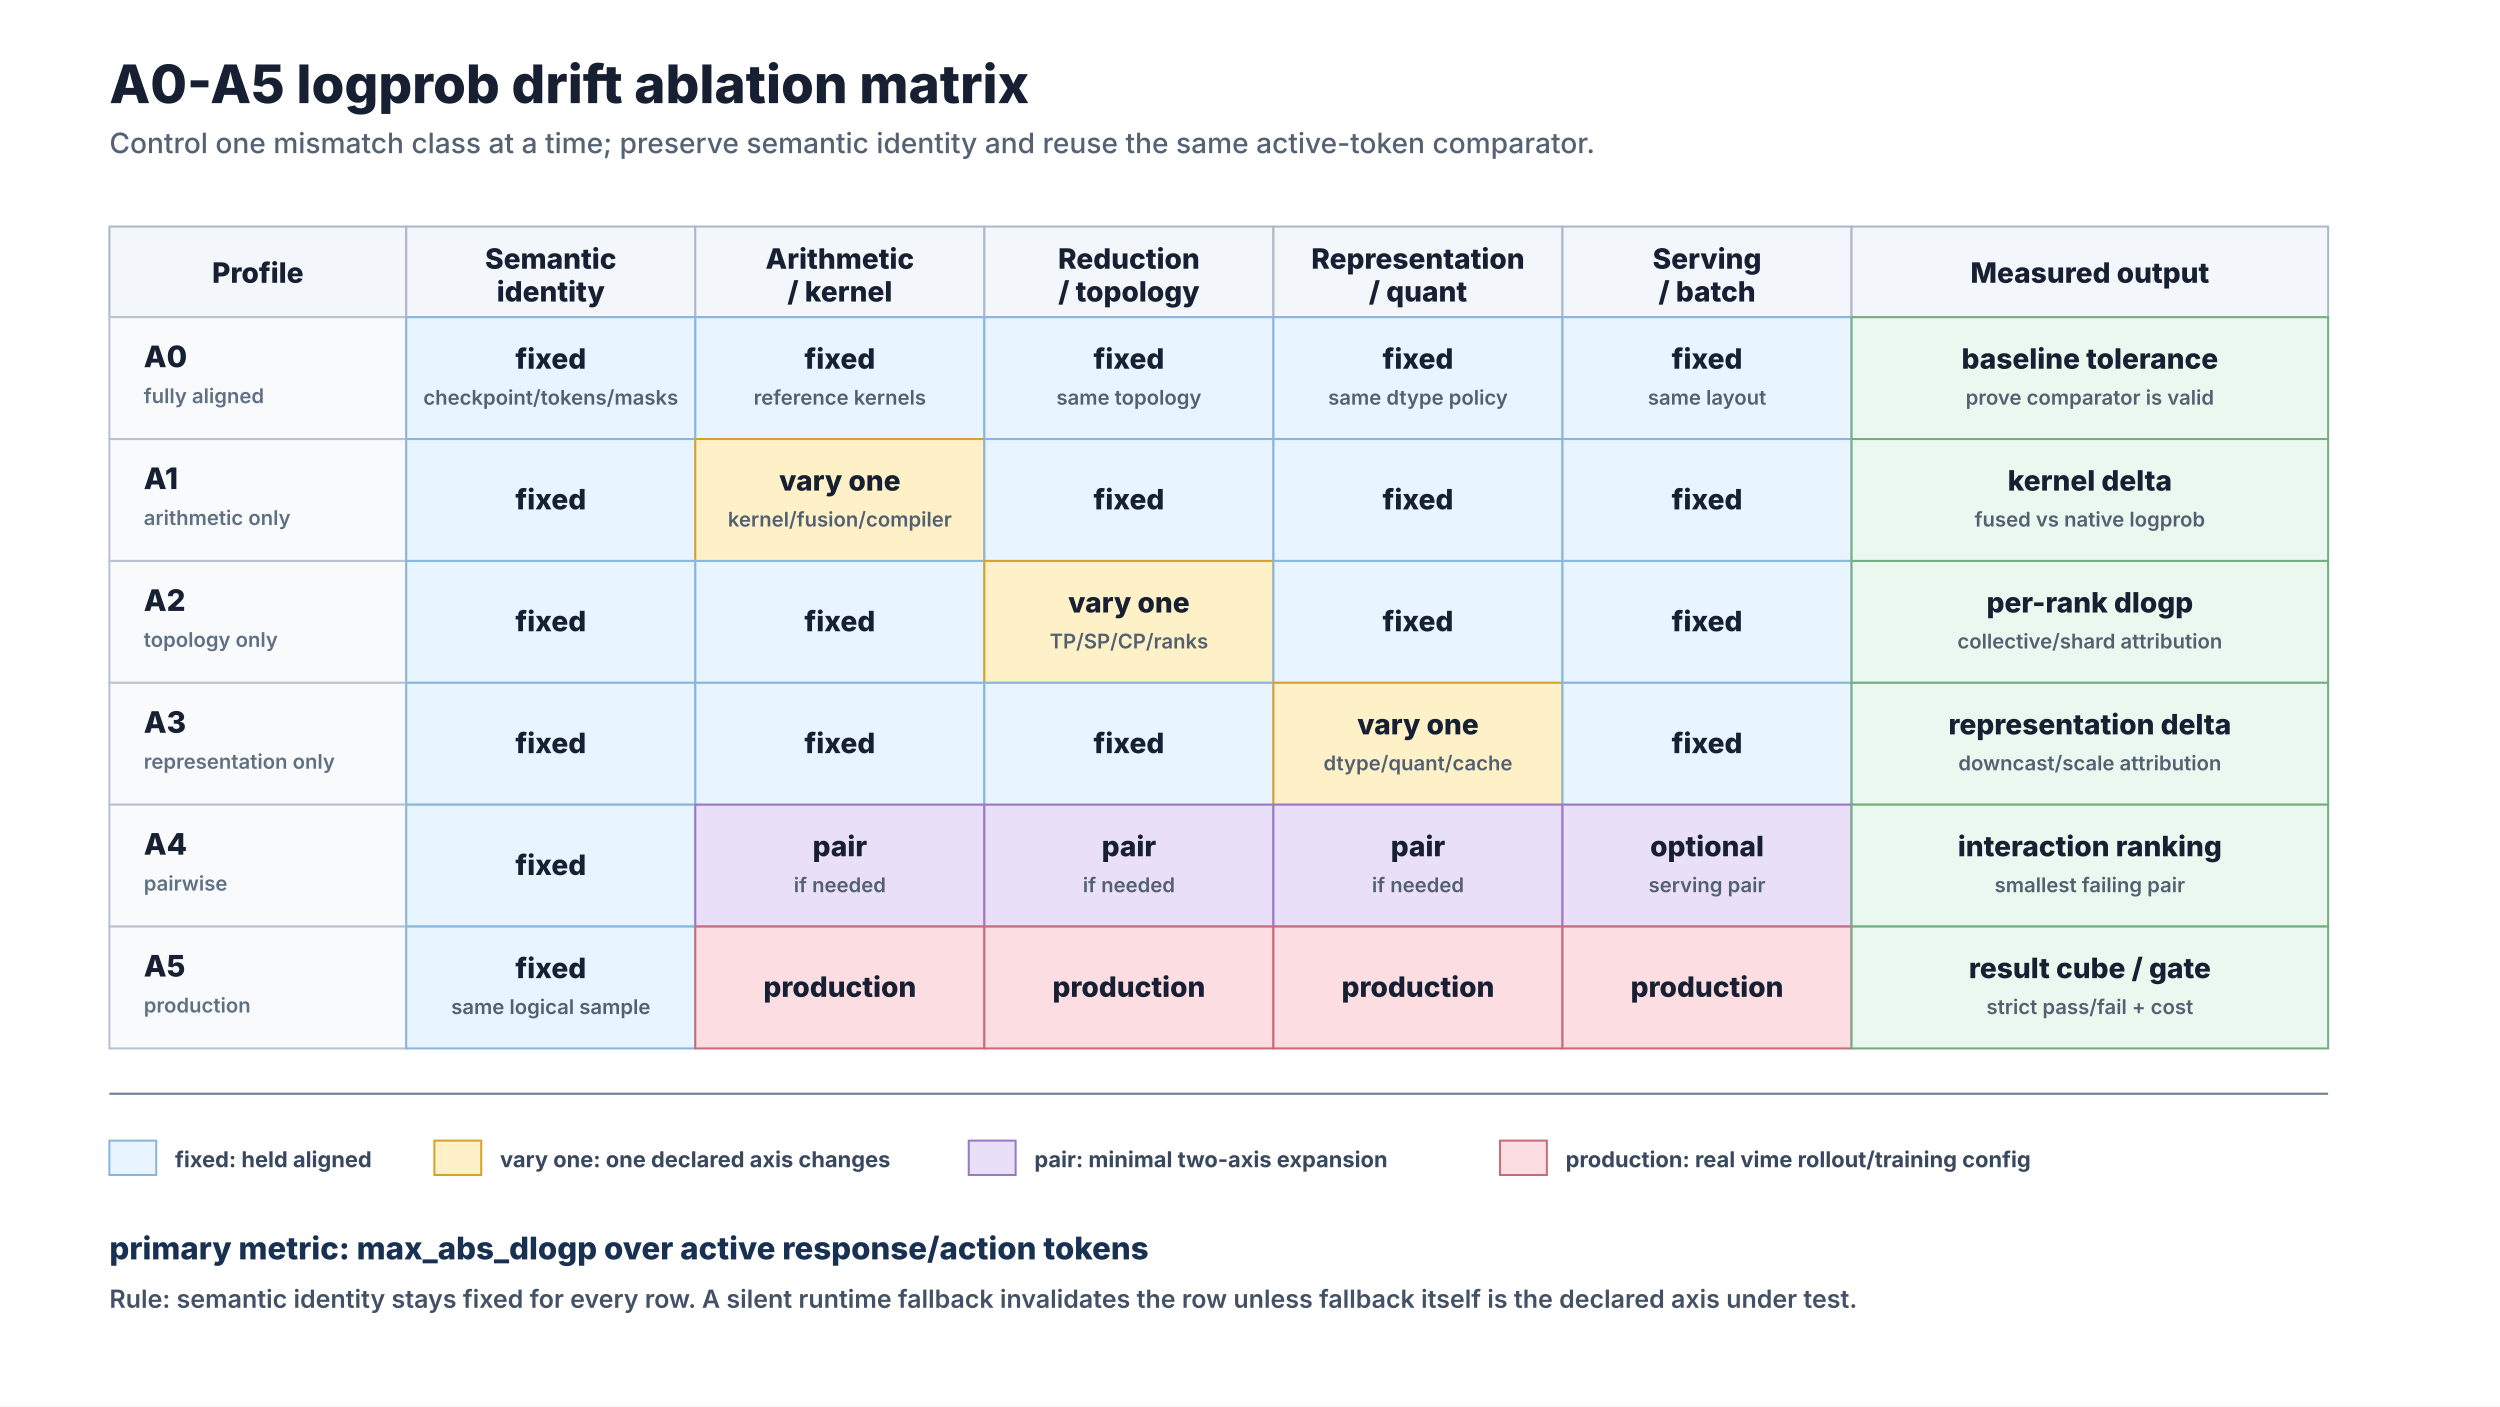
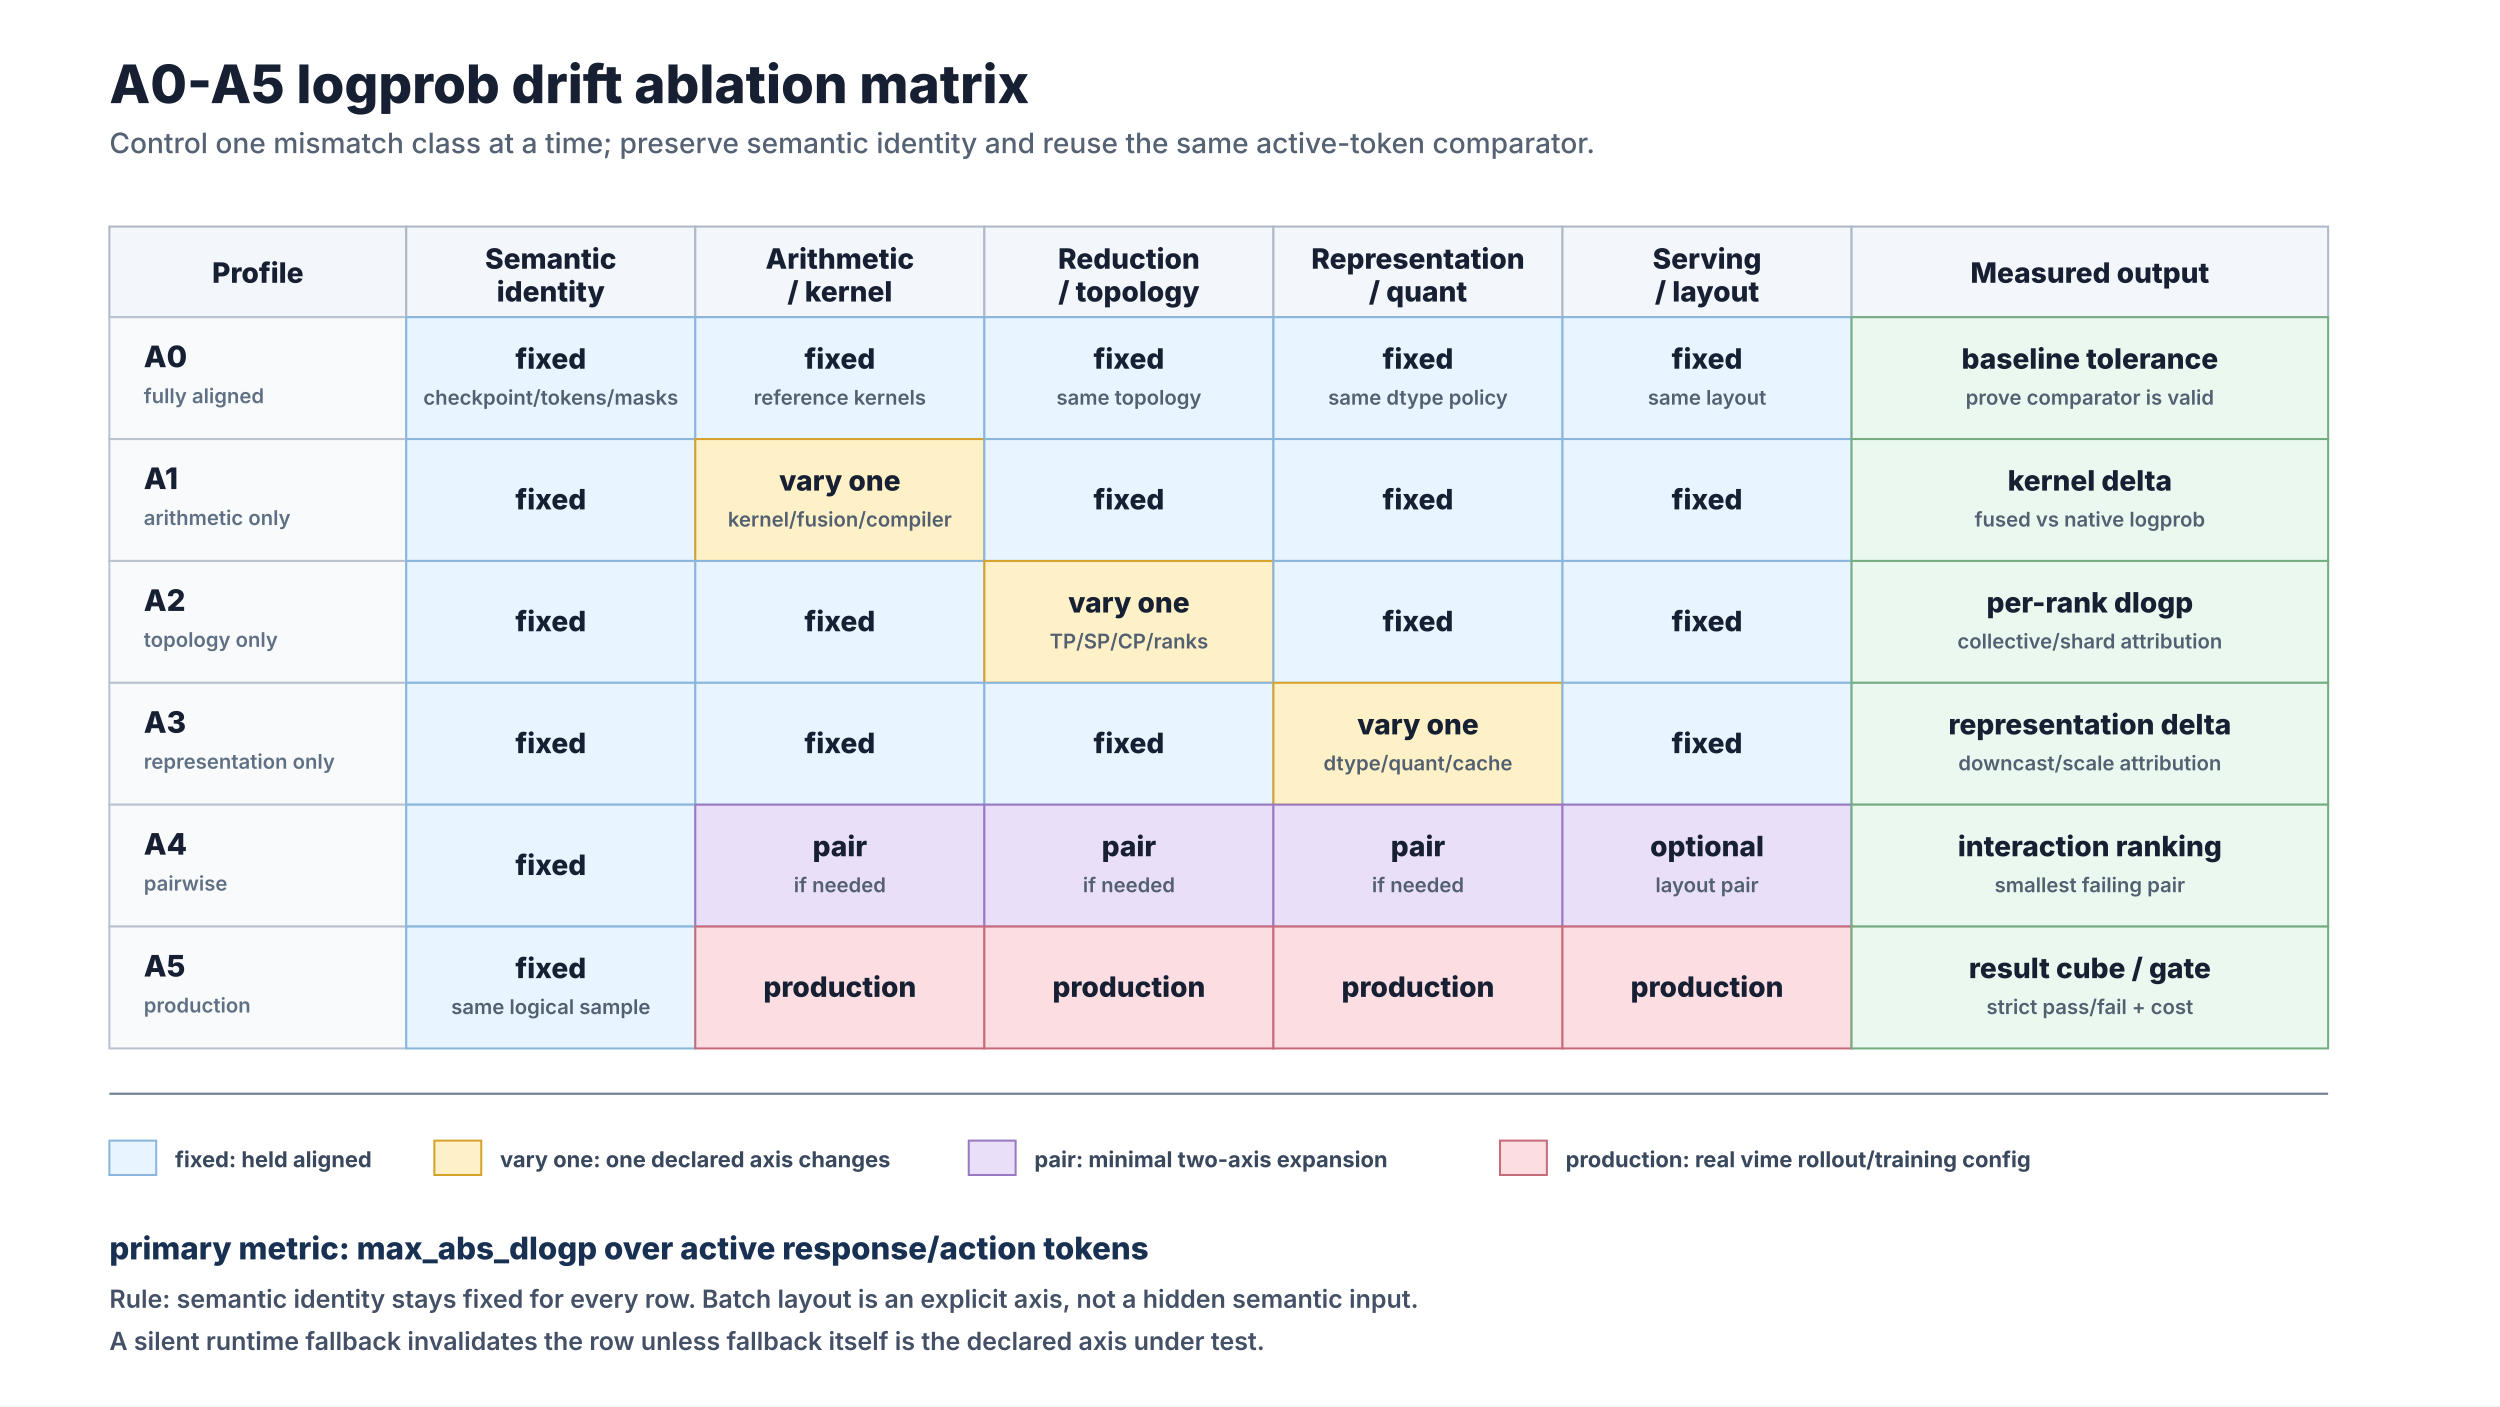
<svg xmlns="http://www.w3.org/2000/svg" width="1600" height="900" viewBox="0 0 1600 900" role="img" aria-labelledby="title desc">
  <defs>
    <style>
      text { font-family: Inter, "Segoe UI", Arial, sans-serif; fill: #172033; }
      .bg { fill: #ffffff; }
      .title { font-size: 34px; font-weight: 800; }
      .subtitle { font-size: 18px; font-weight: 500; fill: #556273; }
      .header { fill: #f3f6fa; stroke: #aeb8c6; stroke-width: 1.3; }
      .rowhead { fill: #f8fafc; stroke: #b9c3d0; stroke-width: 1.3; }
      .fixed { fill: #e8f4ff; stroke: #89b6dc; stroke-width: 1.3; }
      .vary { fill: #fff1c7; stroke: #d7a22c; stroke-width: 1.3; }
      .pair { fill: #eadff8; stroke: #9a79c3; stroke-width: 1.3; }
      .prod { fill: #fbdde2; stroke: #c66b7a; stroke-width: 1.3; }
      .metric { fill: #eaf8ef; stroke: #74ad82; stroke-width: 1.3; }
      .celltext { font-size: 18px; font-weight: 800; }
      .subtext { font-size: 13px; font-weight: 600; fill: #526071; }
      .rowtitle { font-size: 19px; font-weight: 800; }
      .rowsub { font-size: 13px; font-weight: 600; fill: #607084; }
      .note { font-size: 16px; font-weight: 600; fill: #435066; }
      .formula { font-size: 20px; font-weight: 800; fill: #183153; }
      .legendtext { font-size: 14px; font-weight: 700; fill: #39485d; }
      .axis { stroke: #738196; stroke-width: 1.4; }
    </style>
  </defs>
  <rect class="bg" x="0" y="0" width="1600" height="900" />
  <text class="title" x="70" y="66">A0-A5 logprob drift ablation matrix</text>
  <text class="subtitle" x="70" y="98">Control one mismatch class at a time; preserve semantic identity and reuse the same active-token comparator.</text>
  <rect class="header" x="70" y="145" width="190" height="58" />
  <text class="celltext" x="165" y="181" text-anchor="middle">Profile</text>
  <rect class="header" x="260" y="145" width="185" height="58" />
  <text class="celltext" x="352.5" y="172" text-anchor="middle">Semantic</text>
  <text class="celltext" x="352.5" y="193" text-anchor="middle">identity</text>
  <rect class="header" x="445" y="145" width="185" height="58" />
  <text class="celltext" x="537.5" y="172" text-anchor="middle">Arithmetic</text>
  <text class="celltext" x="537.5" y="193" text-anchor="middle">/ kernel</text>
  <rect class="header" x="630" y="145" width="185" height="58" />
  <text class="celltext" x="722.5" y="172" text-anchor="middle">Reduction</text>
  <text class="celltext" x="722.5" y="193" text-anchor="middle">/ topology</text>
  <rect class="header" x="815" y="145" width="185" height="58" />
  <text class="celltext" x="907.5" y="172" text-anchor="middle">Representation</text>
  <text class="celltext" x="907.5" y="193" text-anchor="middle">/ quant</text>
  <rect class="header" x="1000" y="145" width="185" height="58" />
  <text class="celltext" x="1092.5" y="172" text-anchor="middle">Serving</text>
-   <text class="celltext" x="1092.5" y="193" text-anchor="middle">/ batch</text>
+   <text class="celltext" x="1092.5" y="193" text-anchor="middle">/ layout</text>
  <rect class="header" x="1185" y="145" width="305" height="58" />
  <text class="celltext" x="1337.5" y="181" text-anchor="middle">Measured output</text>
  <rect class="rowhead" x="70" y="203" width="190" height="78" />
  <text class="rowtitle" x="92" y="235">A0</text>
  <text class="rowsub" x="92" y="258">fully aligned</text>
  <rect class="fixed" x="260" y="203" width="185" height="78" />
  <text class="celltext" x="352.5" y="236" text-anchor="middle">fixed</text>
  <text class="subtext" x="352.5" y="259" text-anchor="middle">checkpoint/tokens/masks</text>
  <rect class="fixed" x="445" y="203" width="185" height="78" />
  <text class="celltext" x="537.5" y="236" text-anchor="middle">fixed</text>
  <text class="subtext" x="537.5" y="259" text-anchor="middle">reference kernels</text>
  <rect class="fixed" x="630" y="203" width="185" height="78" />
  <text class="celltext" x="722.5" y="236" text-anchor="middle">fixed</text>
  <text class="subtext" x="722.5" y="259" text-anchor="middle">same topology</text>
  <rect class="fixed" x="815" y="203" width="185" height="78" />
  <text class="celltext" x="907.5" y="236" text-anchor="middle">fixed</text>
  <text class="subtext" x="907.5" y="259" text-anchor="middle">same dtype policy</text>
  <rect class="fixed" x="1000" y="203" width="185" height="78" />
  <text class="celltext" x="1092.5" y="236" text-anchor="middle">fixed</text>
  <text class="subtext" x="1092.5" y="259" text-anchor="middle">same layout</text>
  <rect class="metric" x="1185" y="203" width="305" height="78" />
  <text class="celltext" x="1337.5" y="236" text-anchor="middle">baseline tolerance</text>
  <text class="subtext" x="1337.5" y="259" text-anchor="middle">prove comparator is valid</text>
  <rect class="rowhead" x="70" y="281" width="190" height="78" />
  <text class="rowtitle" x="92" y="313">A1</text>
  <text class="rowsub" x="92" y="336">arithmetic only</text>
  <rect class="fixed" x="260" y="281" width="185" height="78" />
  <text class="celltext" x="352.5" y="326" text-anchor="middle">fixed</text>
  <rect class="vary" x="445" y="281" width="185" height="78" />
  <text class="celltext" x="537.5" y="314" text-anchor="middle">vary one</text>
  <text class="subtext" x="537.5" y="337" text-anchor="middle">kernel/fusion/compiler</text>
  <rect class="fixed" x="630" y="281" width="185" height="78" />
  <text class="celltext" x="722.5" y="326" text-anchor="middle">fixed</text>
  <rect class="fixed" x="815" y="281" width="185" height="78" />
  <text class="celltext" x="907.5" y="326" text-anchor="middle">fixed</text>
  <rect class="fixed" x="1000" y="281" width="185" height="78" />
  <text class="celltext" x="1092.5" y="326" text-anchor="middle">fixed</text>
  <rect class="metric" x="1185" y="281" width="305" height="78" />
  <text class="celltext" x="1337.5" y="314" text-anchor="middle">kernel delta</text>
  <text class="subtext" x="1337.5" y="337" text-anchor="middle">fused vs native logprob</text>
  <rect class="rowhead" x="70" y="359" width="190" height="78" />
  <text class="rowtitle" x="92" y="391">A2</text>
  <text class="rowsub" x="92" y="414">topology only</text>
  <rect class="fixed" x="260" y="359" width="185" height="78" />
  <text class="celltext" x="352.5" y="404" text-anchor="middle">fixed</text>
  <rect class="fixed" x="445" y="359" width="185" height="78" />
  <text class="celltext" x="537.5" y="404" text-anchor="middle">fixed</text>
  <rect class="vary" x="630" y="359" width="185" height="78" />
  <text class="celltext" x="722.5" y="392" text-anchor="middle">vary one</text>
  <text class="subtext" x="722.5" y="415" text-anchor="middle">TP/SP/CP/ranks</text>
  <rect class="fixed" x="815" y="359" width="185" height="78" />
  <text class="celltext" x="907.5" y="404" text-anchor="middle">fixed</text>
  <rect class="fixed" x="1000" y="359" width="185" height="78" />
  <text class="celltext" x="1092.5" y="404" text-anchor="middle">fixed</text>
  <rect class="metric" x="1185" y="359" width="305" height="78" />
  <text class="celltext" x="1337.5" y="392" text-anchor="middle">per-rank dlogp</text>
  <text class="subtext" x="1337.5" y="415" text-anchor="middle">collective/shard attribution</text>
  <rect class="rowhead" x="70" y="437" width="190" height="78" />
  <text class="rowtitle" x="92" y="469">A3</text>
  <text class="rowsub" x="92" y="492">representation only</text>
  <rect class="fixed" x="260" y="437" width="185" height="78" />
  <text class="celltext" x="352.5" y="482" text-anchor="middle">fixed</text>
  <rect class="fixed" x="445" y="437" width="185" height="78" />
  <text class="celltext" x="537.5" y="482" text-anchor="middle">fixed</text>
  <rect class="fixed" x="630" y="437" width="185" height="78" />
  <text class="celltext" x="722.5" y="482" text-anchor="middle">fixed</text>
  <rect class="vary" x="815" y="437" width="185" height="78" />
  <text class="celltext" x="907.5" y="470" text-anchor="middle">vary one</text>
  <text class="subtext" x="907.5" y="493" text-anchor="middle">dtype/quant/cache</text>
  <rect class="fixed" x="1000" y="437" width="185" height="78" />
  <text class="celltext" x="1092.5" y="482" text-anchor="middle">fixed</text>
  <rect class="metric" x="1185" y="437" width="305" height="78" />
  <text class="celltext" x="1337.5" y="470" text-anchor="middle">representation delta</text>
  <text class="subtext" x="1337.5" y="493" text-anchor="middle">downcast/scale attribution</text>
  <rect class="rowhead" x="70" y="515" width="190" height="78" />
  <text class="rowtitle" x="92" y="547">A4</text>
  <text class="rowsub" x="92" y="570">pairwise</text>
  <rect class="fixed" x="260" y="515" width="185" height="78" />
  <text class="celltext" x="352.5" y="560" text-anchor="middle">fixed</text>
  <rect class="pair" x="445" y="515" width="185" height="78" />
  <text class="celltext" x="537.5" y="548" text-anchor="middle">pair</text>
  <text class="subtext" x="537.5" y="571" text-anchor="middle">if needed</text>
  <rect class="pair" x="630" y="515" width="185" height="78" />
  <text class="celltext" x="722.5" y="548" text-anchor="middle">pair</text>
  <text class="subtext" x="722.5" y="571" text-anchor="middle">if needed</text>
  <rect class="pair" x="815" y="515" width="185" height="78" />
  <text class="celltext" x="907.5" y="548" text-anchor="middle">pair</text>
  <text class="subtext" x="907.5" y="571" text-anchor="middle">if needed</text>
  <rect class="pair" x="1000" y="515" width="185" height="78" />
  <text class="celltext" x="1092.5" y="548" text-anchor="middle">optional</text>
-   <text class="subtext" x="1092.5" y="571" text-anchor="middle">serving pair</text>
+   <text class="subtext" x="1092.5" y="571" text-anchor="middle">layout pair</text>
  <rect class="metric" x="1185" y="515" width="305" height="78" />
  <text class="celltext" x="1337.5" y="548" text-anchor="middle">interaction ranking</text>
  <text class="subtext" x="1337.5" y="571" text-anchor="middle">smallest failing pair</text>
  <rect class="rowhead" x="70" y="593" width="190" height="78" />
  <text class="rowtitle" x="92" y="625">A5</text>
  <text class="rowsub" x="92" y="648">production</text>
  <rect class="fixed" x="260" y="593" width="185" height="78" />
  <text class="celltext" x="352.5" y="626" text-anchor="middle">fixed</text>
  <text class="subtext" x="352.5" y="649" text-anchor="middle">same logical sample</text>
  <rect class="prod" x="445" y="593" width="185" height="78" />
  <text class="celltext" x="537.5" y="638" text-anchor="middle">production</text>
  <rect class="prod" x="630" y="593" width="185" height="78" />
  <text class="celltext" x="722.5" y="638" text-anchor="middle">production</text>
  <rect class="prod" x="815" y="593" width="185" height="78" />
  <text class="celltext" x="907.5" y="638" text-anchor="middle">production</text>
  <rect class="prod" x="1000" y="593" width="185" height="78" />
  <text class="celltext" x="1092.5" y="638" text-anchor="middle">production</text>
  <rect class="metric" x="1185" y="593" width="305" height="78" />
  <text class="celltext" x="1337.5" y="626" text-anchor="middle">result cube / gate</text>
  <text class="subtext" x="1337.5" y="649" text-anchor="middle">strict pass/fail + cost</text>
  <line class="axis" x1="70" y1="700" x2="1490" y2="700" />
  <rect class="fixed" x="70" y="730" width="30" height="22" />
  <text class="legendtext" x="112" y="747">fixed: held aligned</text>
  <rect class="vary" x="278" y="730" width="30" height="22" />
  <text class="legendtext" x="320" y="747">vary one: one declared axis changes</text>
  <rect class="pair" x="620" y="730" width="30" height="22" />
  <text class="legendtext" x="662" y="747">pair: minimal two-axis expansion</text>
  <rect class="prod" x="960" y="730" width="30" height="22" />
  <text class="legendtext" x="1002" y="747">production: real vime rollout/training config</text>
  <text class="formula" x="70" y="806">primary metric: max_abs_dlogp over active response/action tokens</text>
-   <text class="note" x="70" y="837">Rule: semantic identity stays fixed for every row. A silent runtime fallback invalidates the row unless fallback itself is the declared axis under test.</text>
+   <text class="note" x="70" y="837">Rule: semantic identity stays fixed for every row. Batch layout is an explicit axis, not a hidden semantic input.</text>
+   <text class="note" x="70" y="864">A silent runtime fallback invalidates the row unless fallback itself is the declared axis under test.</text>
</svg>
